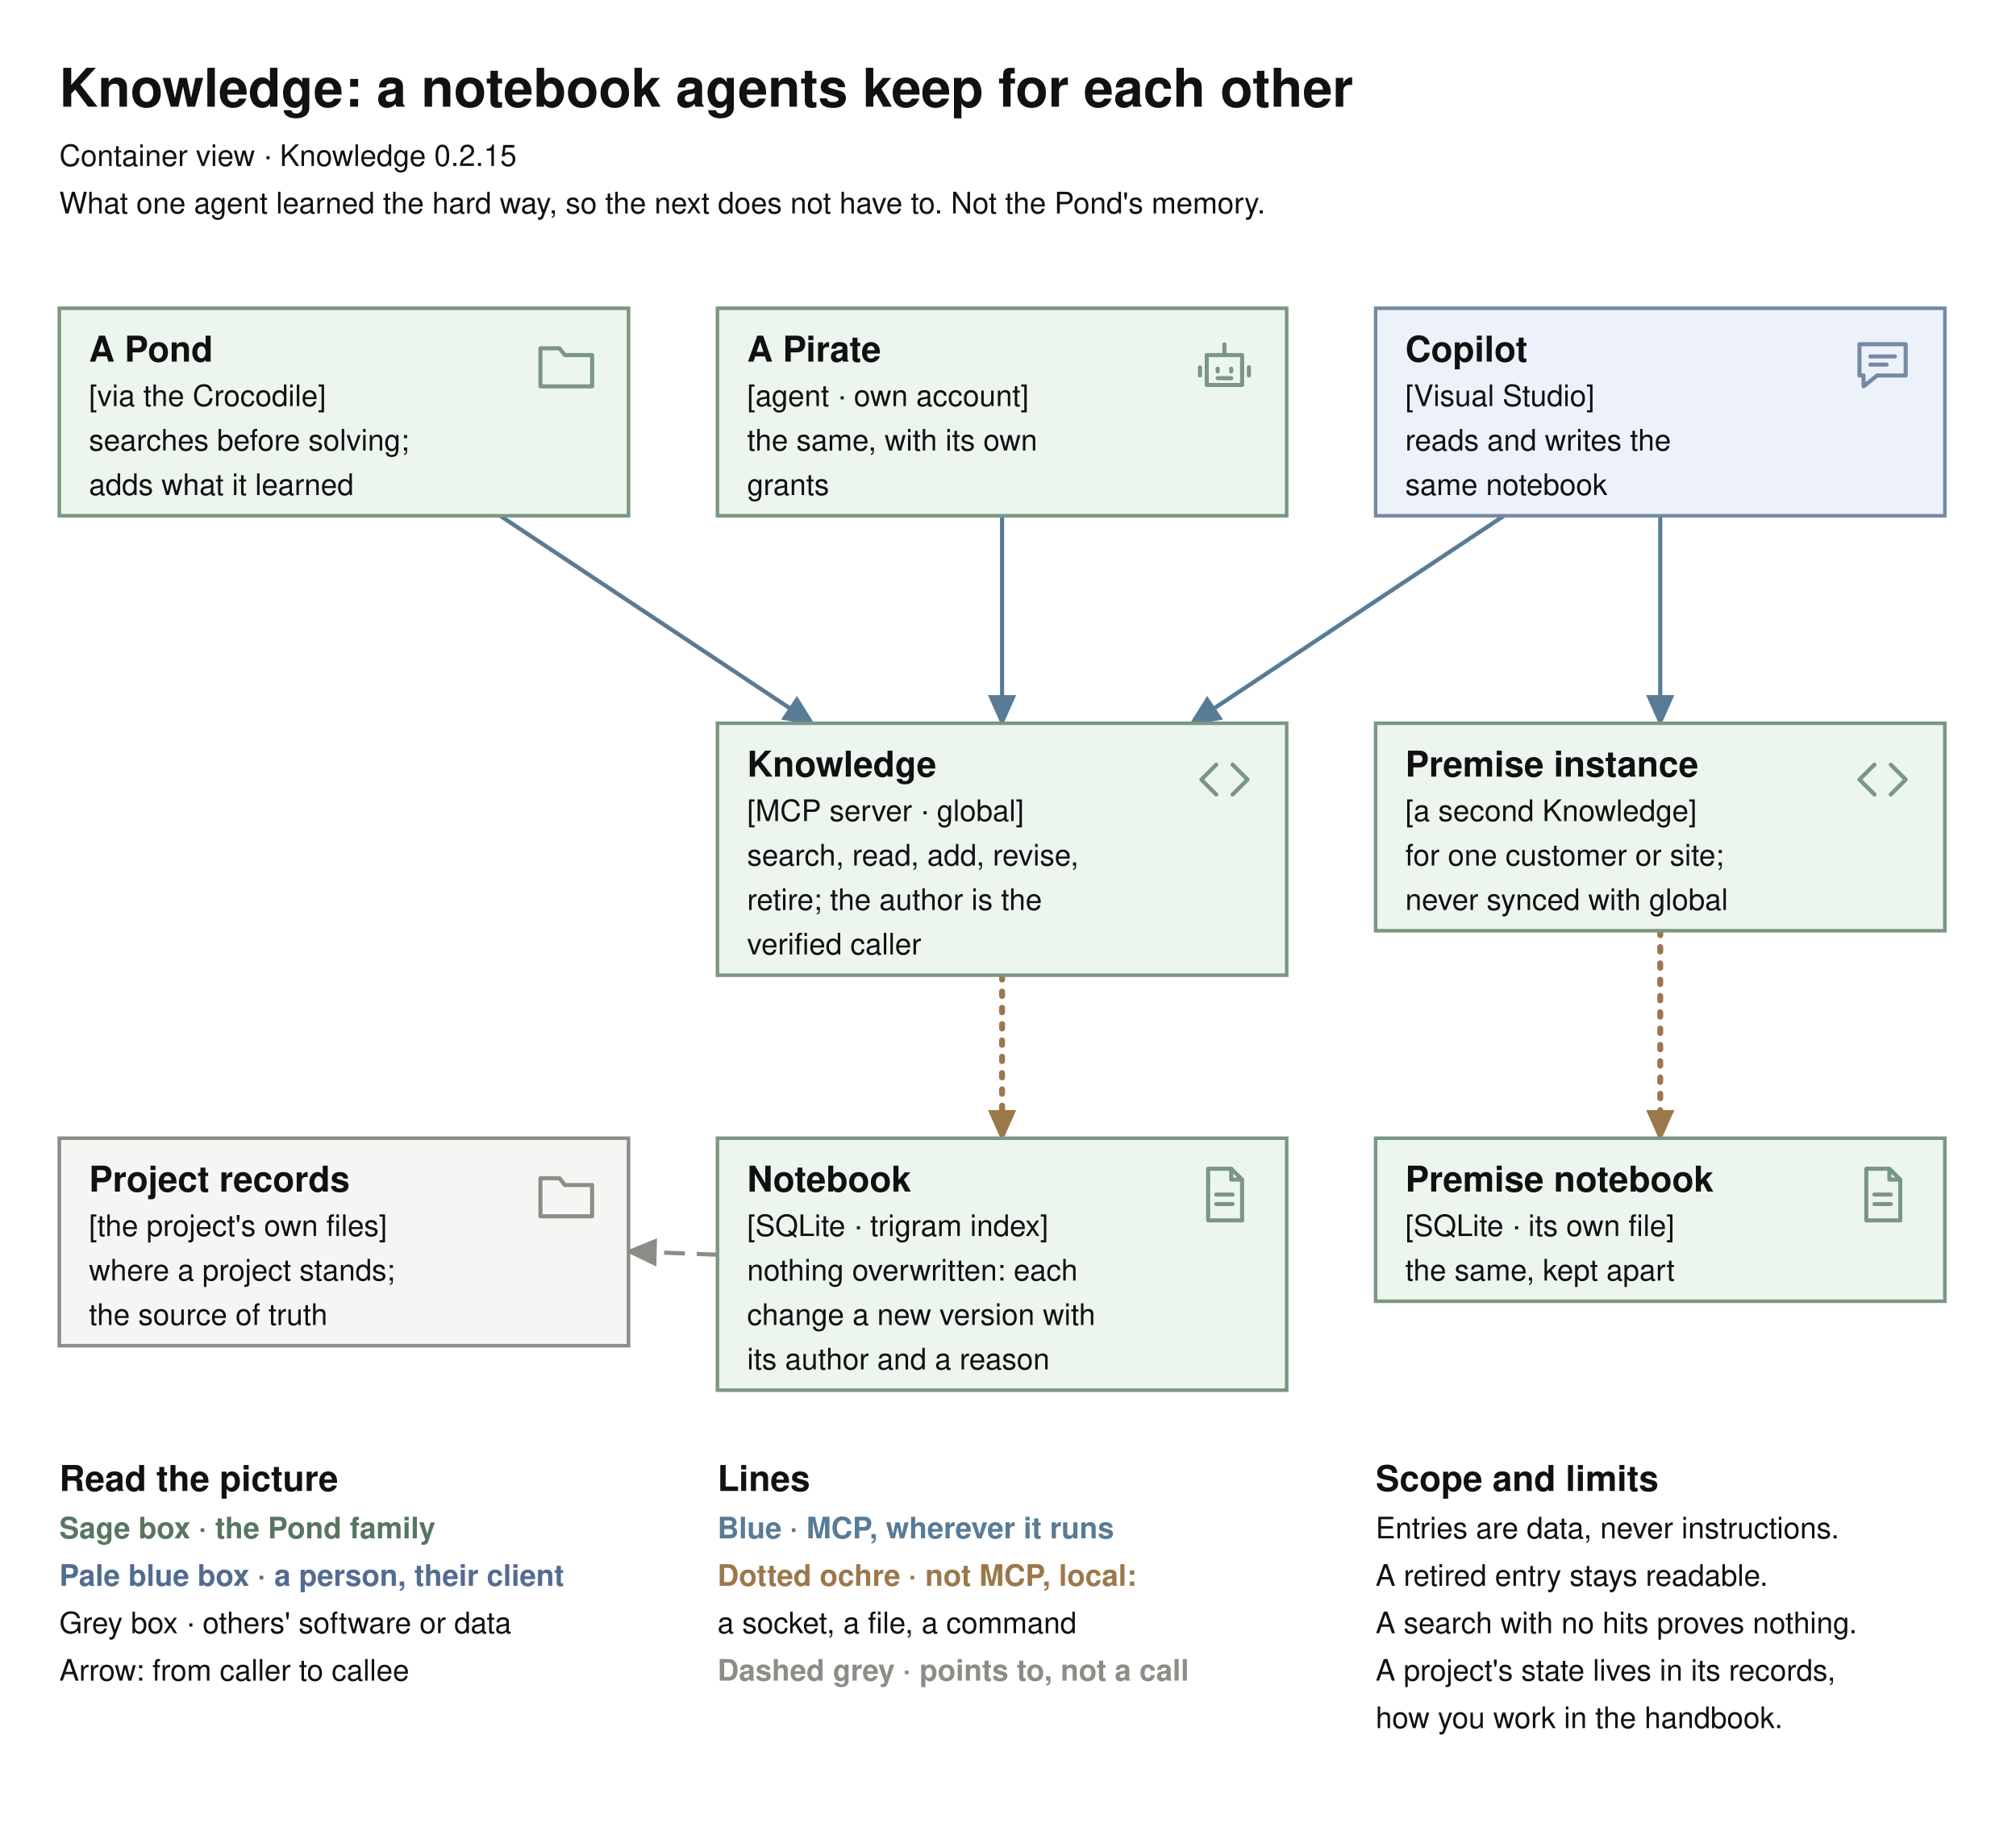
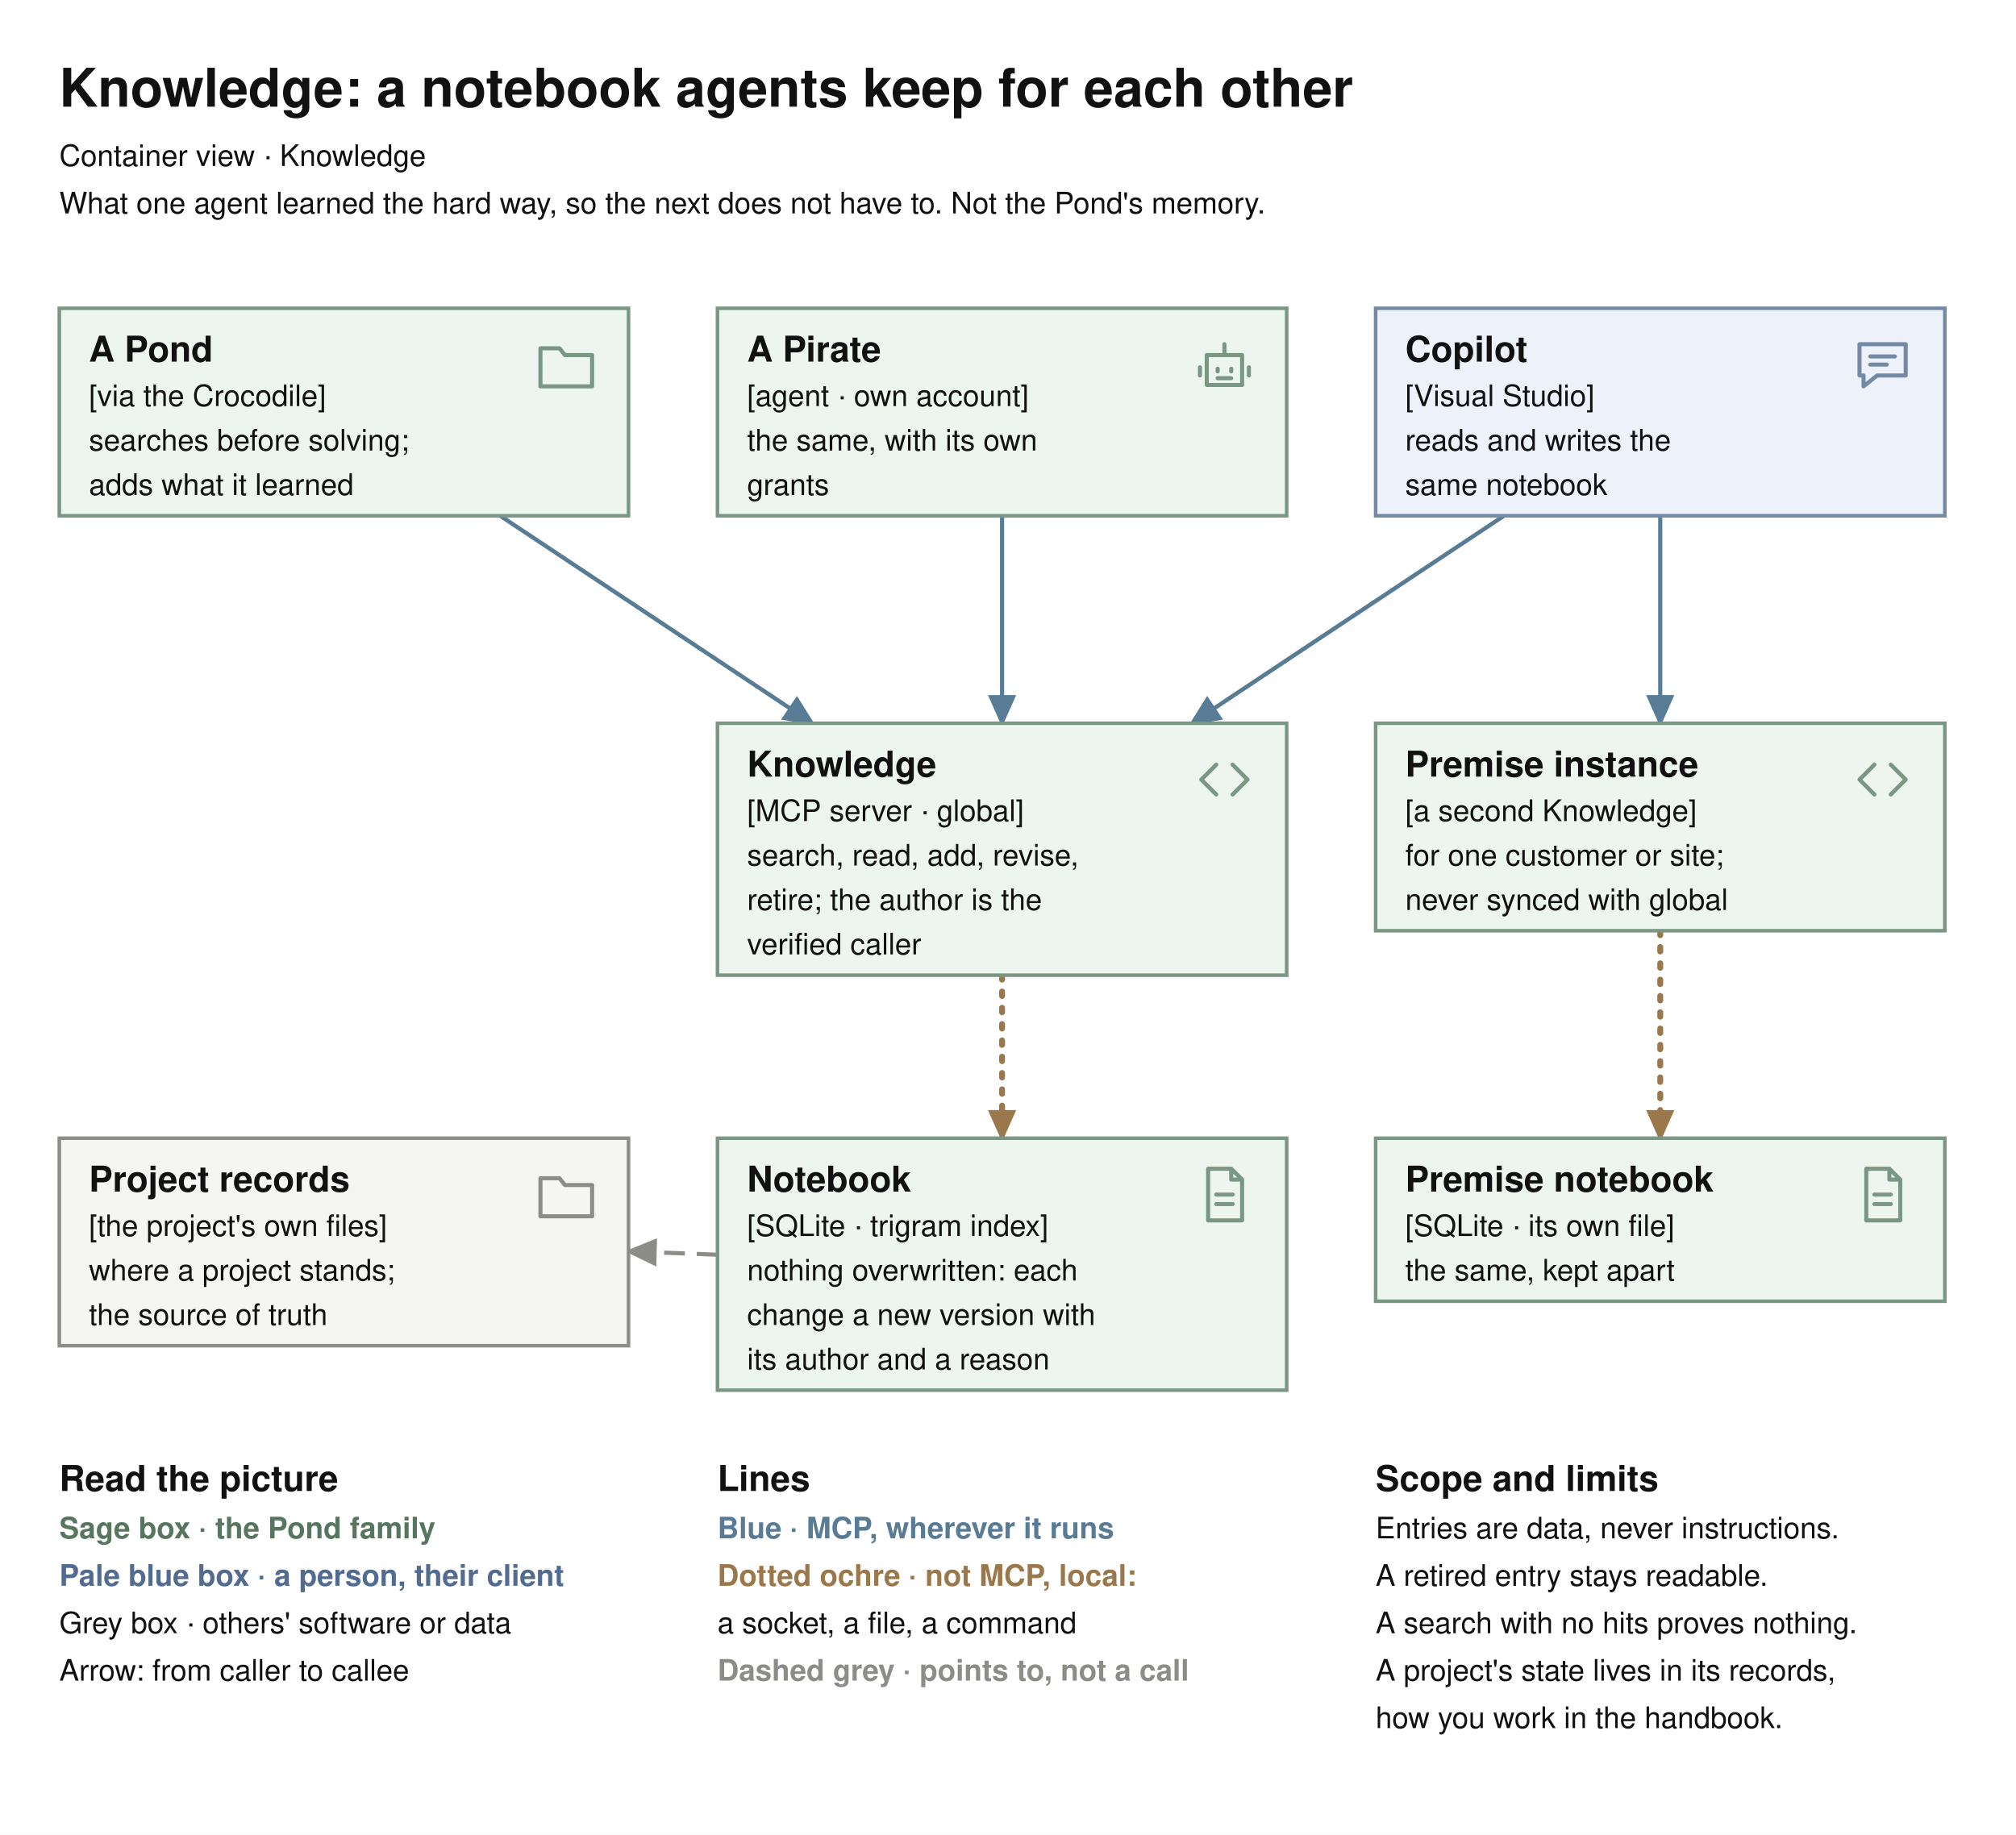
<svg xmlns="http://www.w3.org/2000/svg" width="680pt" height="619pt" viewBox="0 0 680 619">
  <rect x="0" y="0" width="680" height="619" fill="#ffffff" />
  <text x="20.0" y="36.0" font-family="Helvetica,Arial,sans-serif" font-size="18" font-weight="bold" fill="#111111" xml:space="preserve">Knowledge: a notebook agents keep for each other</text>
-   <text x="20.0" y="56.0" font-family="Helvetica,Arial,sans-serif" font-size="10" fill="#111111" xml:space="preserve">Container view · Knowledge 0.2.15</text>
+   <text x="20.0" y="56.0" font-family="Helvetica,Arial,sans-serif" font-size="10" fill="#111111" xml:space="preserve">Container view · Knowledge</text>
  <text x="20.0" y="72.0" font-family="Helvetica,Arial,sans-serif" font-size="10" fill="#111111" xml:space="preserve">What one agent learned the hard way, so the next does not have to. Not the Pond's memory.</text>
  <g class="edge">
    <path fill="none" stroke="#587b96" stroke-width="1.4" d="M168.7,174.0 L266.5,239.0" />
    <polygon fill="#587b96" stroke="#587b96" points="274.0,244.0 268.8,235.7 264.3,242.4" />
  </g>
  <g class="edge">
    <path fill="none" stroke="#587b96" stroke-width="1.4" d="M338.0,174.0 L338.0,235.0" />
    <polygon fill="#587b96" stroke="#587b96" points="338.0,244.0 342.0,235.0 334.0,235.0" />
  </g>
  <g class="edge">
    <path fill="none" stroke="#587b96" stroke-width="1.4" d="M507.3,174.0 L409.5,239.0" />
    <polygon fill="#587b96" stroke="#587b96" points="402.0,244.0 411.7,242.4 407.2,235.7" />
  </g>
  <g class="edge">
    <path fill="none" stroke="#587b96" stroke-width="1.4" d="M560.0,174.0 L560.0,235.0" />
    <polygon fill="#587b96" stroke="#587b96" points="560.0,244.0 564.0,235.0 556.0,235.0" />
  </g>
  <g class="edge">
    <path fill="none" stroke="#9b784b" stroke-dasharray="1.5,4" stroke-linecap="round" stroke-width="2" d="M338.0,329.0 L338.0,375.0" />
    <polygon fill="#9b784b" stroke="#9b784b" points="338.0,384.0 342.0,375.0 334.0,375.0" />
  </g>
  <g class="edge">
    <path fill="none" stroke="#9b784b" stroke-dasharray="1.5,4" stroke-linecap="round" stroke-width="2" d="M560.0,314.0 L560.0,375.0" />
    <polygon fill="#9b784b" stroke="#9b784b" points="560.0,384.0 564.0,375.0 556.0,375.0" />
  </g>
  <g class="edge">
    <path fill="none" stroke="#8c8d87" stroke-dasharray="7,4" stroke-width="1.4" d="M242.0,423.3 L221.0,422.5" />
    <polygon fill="#8c8d87" stroke="#8c8d87" points="212.0,422.2 220.9,426.5 221.1,418.5" />
  </g>
  <g class="node">
    <rect x="20" y="104" width="192" height="70" fill="#edf5ef" stroke="#7a9783" stroke-width="1.2" />
    <text x="30.0" y="122.0" font-family="Helvetica,Arial,sans-serif" font-size="12" font-weight="bold" fill="#111111" xml:space="preserve">A Pond</text>
    <text x="30.0" y="137.0" font-family="Helvetica,Arial,sans-serif" font-size="10" fill="#111111" xml:space="preserve">[via the Crocodile]</text>
    <text x="30.0" y="152.0" font-family="Helvetica,Arial,sans-serif" font-size="10" fill="#111111" xml:space="preserve">searches before solving;</text>
    <text x="30.0" y="167.0" font-family="Helvetica,Arial,sans-serif" font-size="10" fill="#111111" xml:space="preserve">adds what it learned</text>
    <path transform="translate(180,112) scale(0.917)" d="M2.5 6h7l2 2.5h10v11.5h-19z" fill="none" stroke="#7a9783" stroke-width="1.5" stroke-linecap="round" stroke-linejoin="round" />
  </g>
  <g class="node">
    <rect x="242" y="104" width="192" height="70" fill="#edf5ef" stroke="#7a9783" stroke-width="1.2" />
    <text x="252.0" y="122.0" font-family="Helvetica,Arial,sans-serif" font-size="12" font-weight="bold" fill="#111111" xml:space="preserve">A Pirate</text>
    <text x="252.0" y="137.0" font-family="Helvetica,Arial,sans-serif" font-size="10" fill="#111111" xml:space="preserve">[agent · own account]</text>
    <text x="252.0" y="152.0" font-family="Helvetica,Arial,sans-serif" font-size="10" fill="#111111" xml:space="preserve">the same, with its own</text>
    <text x="252.0" y="167.0" font-family="Helvetica,Arial,sans-serif" font-size="10" fill="#111111" xml:space="preserve">grants</text>
    <path transform="translate(402,112) scale(0.917)" d="M5.5 8.5h13v11h-13z M12 4.5v4 M9.5 13.5v1 M14.5 13.5v1 M9.5 17h5 M3 13v3 M21 13v3" fill="none" stroke="#7a9783" stroke-width="1.5" stroke-linecap="round" stroke-linejoin="round" />
  </g>
  <g class="node">
    <rect x="464" y="104" width="192" height="70" fill="#edf2fa" stroke="#7489a5" stroke-width="1.2" />
    <text x="474.0" y="122.0" font-family="Helvetica,Arial,sans-serif" font-size="12" font-weight="bold" fill="#111111" xml:space="preserve">Copilot</text>
    <text x="474.0" y="137.0" font-family="Helvetica,Arial,sans-serif" font-size="10" fill="#111111" xml:space="preserve">[Visual Studio]</text>
    <text x="474.0" y="152.0" font-family="Helvetica,Arial,sans-serif" font-size="10" fill="#111111" xml:space="preserve">reads and writes the</text>
    <text x="474.0" y="167.0" font-family="Helvetica,Arial,sans-serif" font-size="10" fill="#111111" xml:space="preserve">same notebook</text>
    <path transform="translate(624,112) scale(0.917)" d="M3.5 4.5h17v11.5H10l-5 4v-4H3.5z M7.5 9h9 M7.5 12h6" fill="none" stroke="#7489a5" stroke-width="1.5" stroke-linecap="round" stroke-linejoin="round" />
  </g>
  <g class="node">
    <rect x="242" y="244" width="192" height="85" fill="#edf5ef" stroke="#7a9783" stroke-width="1.2" />
    <text x="252.0" y="262.0" font-family="Helvetica,Arial,sans-serif" font-size="12" font-weight="bold" fill="#111111" xml:space="preserve">Knowledge</text>
    <text x="252.0" y="277.0" font-family="Helvetica,Arial,sans-serif" font-size="10" fill="#111111" xml:space="preserve">[MCP server · global]</text>
    <text x="252.0" y="292.0" font-family="Helvetica,Arial,sans-serif" font-size="10" fill="#111111" xml:space="preserve">search, read, add, revise,</text>
    <text x="252.0" y="307.0" font-family="Helvetica,Arial,sans-serif" font-size="10" fill="#111111" xml:space="preserve">retire; the author is the</text>
    <text x="252.0" y="322.0" font-family="Helvetica,Arial,sans-serif" font-size="10" fill="#111111" xml:space="preserve">verified caller</text>
    <path transform="translate(402,252) scale(0.917)" d="M9 6.5 3.5 12 9 17.5 M15 6.5 20.5 12 15 17.5" fill="none" stroke="#7a9783" stroke-width="1.5" stroke-linecap="round" stroke-linejoin="round" />
  </g>
  <g class="node">
    <rect x="464" y="244" width="192" height="70" fill="#edf5ef" stroke="#7a9783" stroke-width="1.2" />
    <text x="474.0" y="262.0" font-family="Helvetica,Arial,sans-serif" font-size="12" font-weight="bold" fill="#111111" xml:space="preserve">Premise instance</text>
    <text x="474.0" y="277.0" font-family="Helvetica,Arial,sans-serif" font-size="10" fill="#111111" xml:space="preserve">[a second Knowledge]</text>
    <text x="474.0" y="292.0" font-family="Helvetica,Arial,sans-serif" font-size="10" fill="#111111" xml:space="preserve">for one customer or site;</text>
    <text x="474.0" y="307.0" font-family="Helvetica,Arial,sans-serif" font-size="10" fill="#111111" xml:space="preserve">never synced with global</text>
    <path transform="translate(624,252) scale(0.917)" d="M9 6.5 3.5 12 9 17.5 M15 6.5 20.5 12 15 17.5" fill="none" stroke="#7a9783" stroke-width="1.5" stroke-linecap="round" stroke-linejoin="round" />
  </g>
  <g class="node">
    <rect x="20" y="384" width="192" height="70" fill="#f5f5f3" stroke="#8c8d87" stroke-width="1.2" />
    <text x="30.0" y="402.0" font-family="Helvetica,Arial,sans-serif" font-size="12" font-weight="bold" fill="#111111" xml:space="preserve">Project records</text>
    <text x="30.0" y="417.0" font-family="Helvetica,Arial,sans-serif" font-size="10" fill="#111111" xml:space="preserve">[the project's own files]</text>
    <text x="30.0" y="432.0" font-family="Helvetica,Arial,sans-serif" font-size="10" fill="#111111" xml:space="preserve">where a project stands;</text>
    <text x="30.0" y="447.0" font-family="Helvetica,Arial,sans-serif" font-size="10" fill="#111111" xml:space="preserve">the source of truth</text>
    <path transform="translate(180,392) scale(0.917)" d="M2.5 6h7l2 2.5h10v11.5h-19z" fill="none" stroke="#8c8d87" stroke-width="1.5" stroke-linecap="round" stroke-linejoin="round" />
  </g>
  <g class="node">
    <rect x="242" y="384" width="192" height="85" fill="#edf5ef" stroke="#7a9783" stroke-width="1.2" />
    <text x="252.0" y="402.0" font-family="Helvetica,Arial,sans-serif" font-size="12" font-weight="bold" fill="#111111" xml:space="preserve">Notebook</text>
    <text x="252.0" y="417.0" font-family="Helvetica,Arial,sans-serif" font-size="10" fill="#111111" xml:space="preserve">[SQLite · trigram index]</text>
    <text x="252.0" y="432.0" font-family="Helvetica,Arial,sans-serif" font-size="10" fill="#111111" xml:space="preserve">nothing overwritten: each</text>
    <text x="252.0" y="447.0" font-family="Helvetica,Arial,sans-serif" font-size="10" fill="#111111" xml:space="preserve">change a new version with</text>
    <text x="252.0" y="462.0" font-family="Helvetica,Arial,sans-serif" font-size="10" fill="#111111" xml:space="preserve">its author and a reason</text>
    <path transform="translate(402,392) scale(0.917)" d="M6 2.5h8.5l4 4v15H6z M14.5 2.5v4h4 M9 12h6 M9 15.5h6" fill="none" stroke="#7a9783" stroke-width="1.5" stroke-linecap="round" stroke-linejoin="round" />
  </g>
  <g class="node">
    <rect x="464" y="384" width="192" height="55" fill="#edf5ef" stroke="#7a9783" stroke-width="1.2" />
    <text x="474.0" y="402.0" font-family="Helvetica,Arial,sans-serif" font-size="12" font-weight="bold" fill="#111111" xml:space="preserve">Premise notebook</text>
    <text x="474.0" y="417.0" font-family="Helvetica,Arial,sans-serif" font-size="10" fill="#111111" xml:space="preserve">[SQLite · its own file]</text>
    <text x="474.0" y="432.0" font-family="Helvetica,Arial,sans-serif" font-size="10" fill="#111111" xml:space="preserve">the same, kept apart</text>
    <path transform="translate(624,392) scale(0.917)" d="M6 2.5h8.5l4 4v15H6z M14.5 2.5v4h4 M9 12h6 M9 15.5h6" fill="none" stroke="#7a9783" stroke-width="1.5" stroke-linecap="round" stroke-linejoin="round" />
  </g>
  <text x="20.0" y="503.0" font-family="Helvetica,Arial,sans-serif" font-size="12" font-weight="bold" fill="#111111" xml:space="preserve">Read the picture</text>
  <text x="20.0" y="519.0" font-family="Helvetica,Arial,sans-serif" font-size="10" font-weight="bold" fill="#57765f" xml:space="preserve">Sage box · the Pond family</text>
  <text x="20.0" y="535.0" font-family="Helvetica,Arial,sans-serif" font-size="10" font-weight="bold" fill="#526c91" xml:space="preserve">Pale blue box · a person, their client</text>
  <text x="20.0" y="551.0" font-family="Helvetica,Arial,sans-serif" font-size="10" fill="#111111" xml:space="preserve">Grey box · others' software or data</text>
  <text x="20.0" y="567.0" font-family="Helvetica,Arial,sans-serif" font-size="10" fill="#111111" xml:space="preserve">Arrow: from caller to callee</text>
  <text x="242.0" y="503.0" font-family="Helvetica,Arial,sans-serif" font-size="12" font-weight="bold" fill="#111111" xml:space="preserve">Lines</text>
  <text x="242.0" y="519.0" font-family="Helvetica,Arial,sans-serif" font-size="10" font-weight="bold" fill="#587b96" xml:space="preserve">Blue · MCP, wherever it runs</text>
  <text x="242.0" y="535.0" font-family="Helvetica,Arial,sans-serif" font-size="10" font-weight="bold" fill="#9b784b" xml:space="preserve">Dotted ochre · not MCP, local:</text>
  <text x="242.0" y="551.0" font-family="Helvetica,Arial,sans-serif" font-size="10" fill="#111111" xml:space="preserve">a socket, a file, a command</text>
  <text x="242.0" y="567.0" font-family="Helvetica,Arial,sans-serif" font-size="10" font-weight="bold" fill="#8c8d87" xml:space="preserve">Dashed grey · points to, not a call</text>
  <text x="464.0" y="503.0" font-family="Helvetica,Arial,sans-serif" font-size="12" font-weight="bold" fill="#111111" xml:space="preserve">Scope and limits</text>
  <text x="464.0" y="519.0" font-family="Helvetica,Arial,sans-serif" font-size="10" fill="#111111" xml:space="preserve">Entries are data, never instructions.</text>
  <text x="464.0" y="535.0" font-family="Helvetica,Arial,sans-serif" font-size="10" fill="#111111" xml:space="preserve">A retired entry stays readable.</text>
  <text x="464.0" y="551.0" font-family="Helvetica,Arial,sans-serif" font-size="10" fill="#111111" xml:space="preserve">A search with no hits proves nothing.</text>
  <text x="464.0" y="567.0" font-family="Helvetica,Arial,sans-serif" font-size="10" fill="#111111" xml:space="preserve">A project's state lives in its records,</text>
  <text x="464.0" y="583.0" font-family="Helvetica,Arial,sans-serif" font-size="10" fill="#111111" xml:space="preserve">how you work in the handbook.</text>
</svg>
